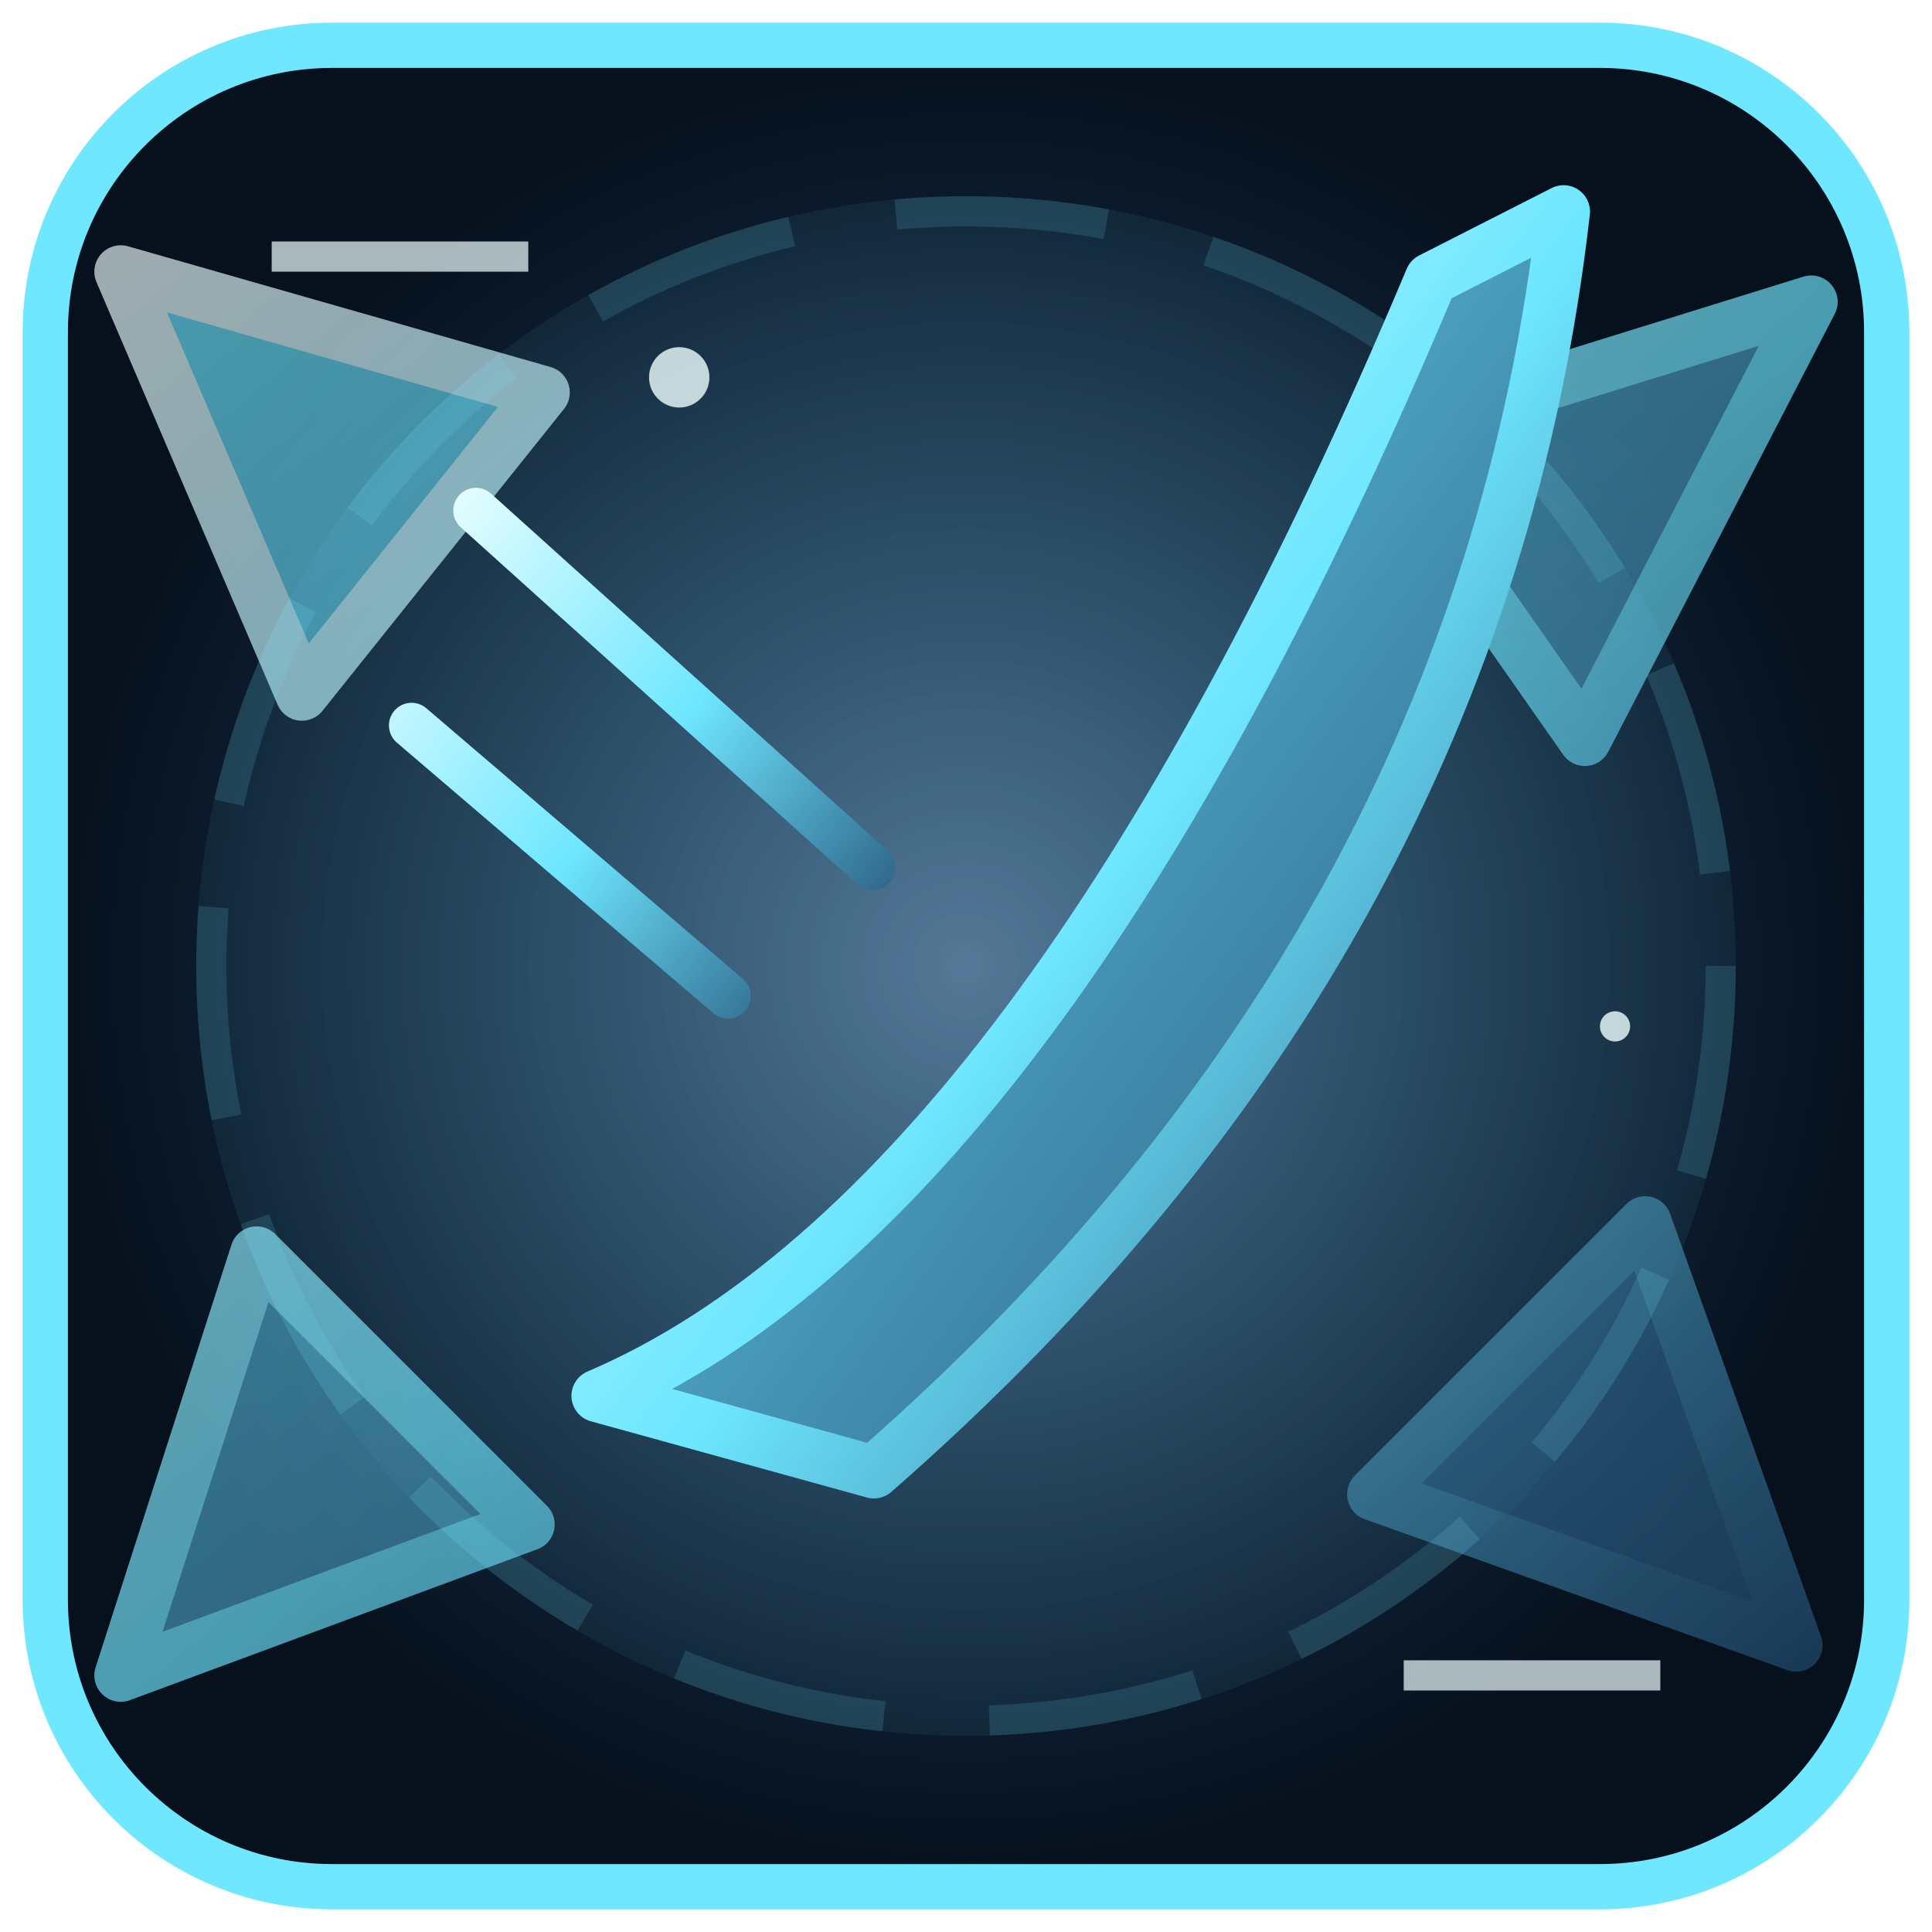
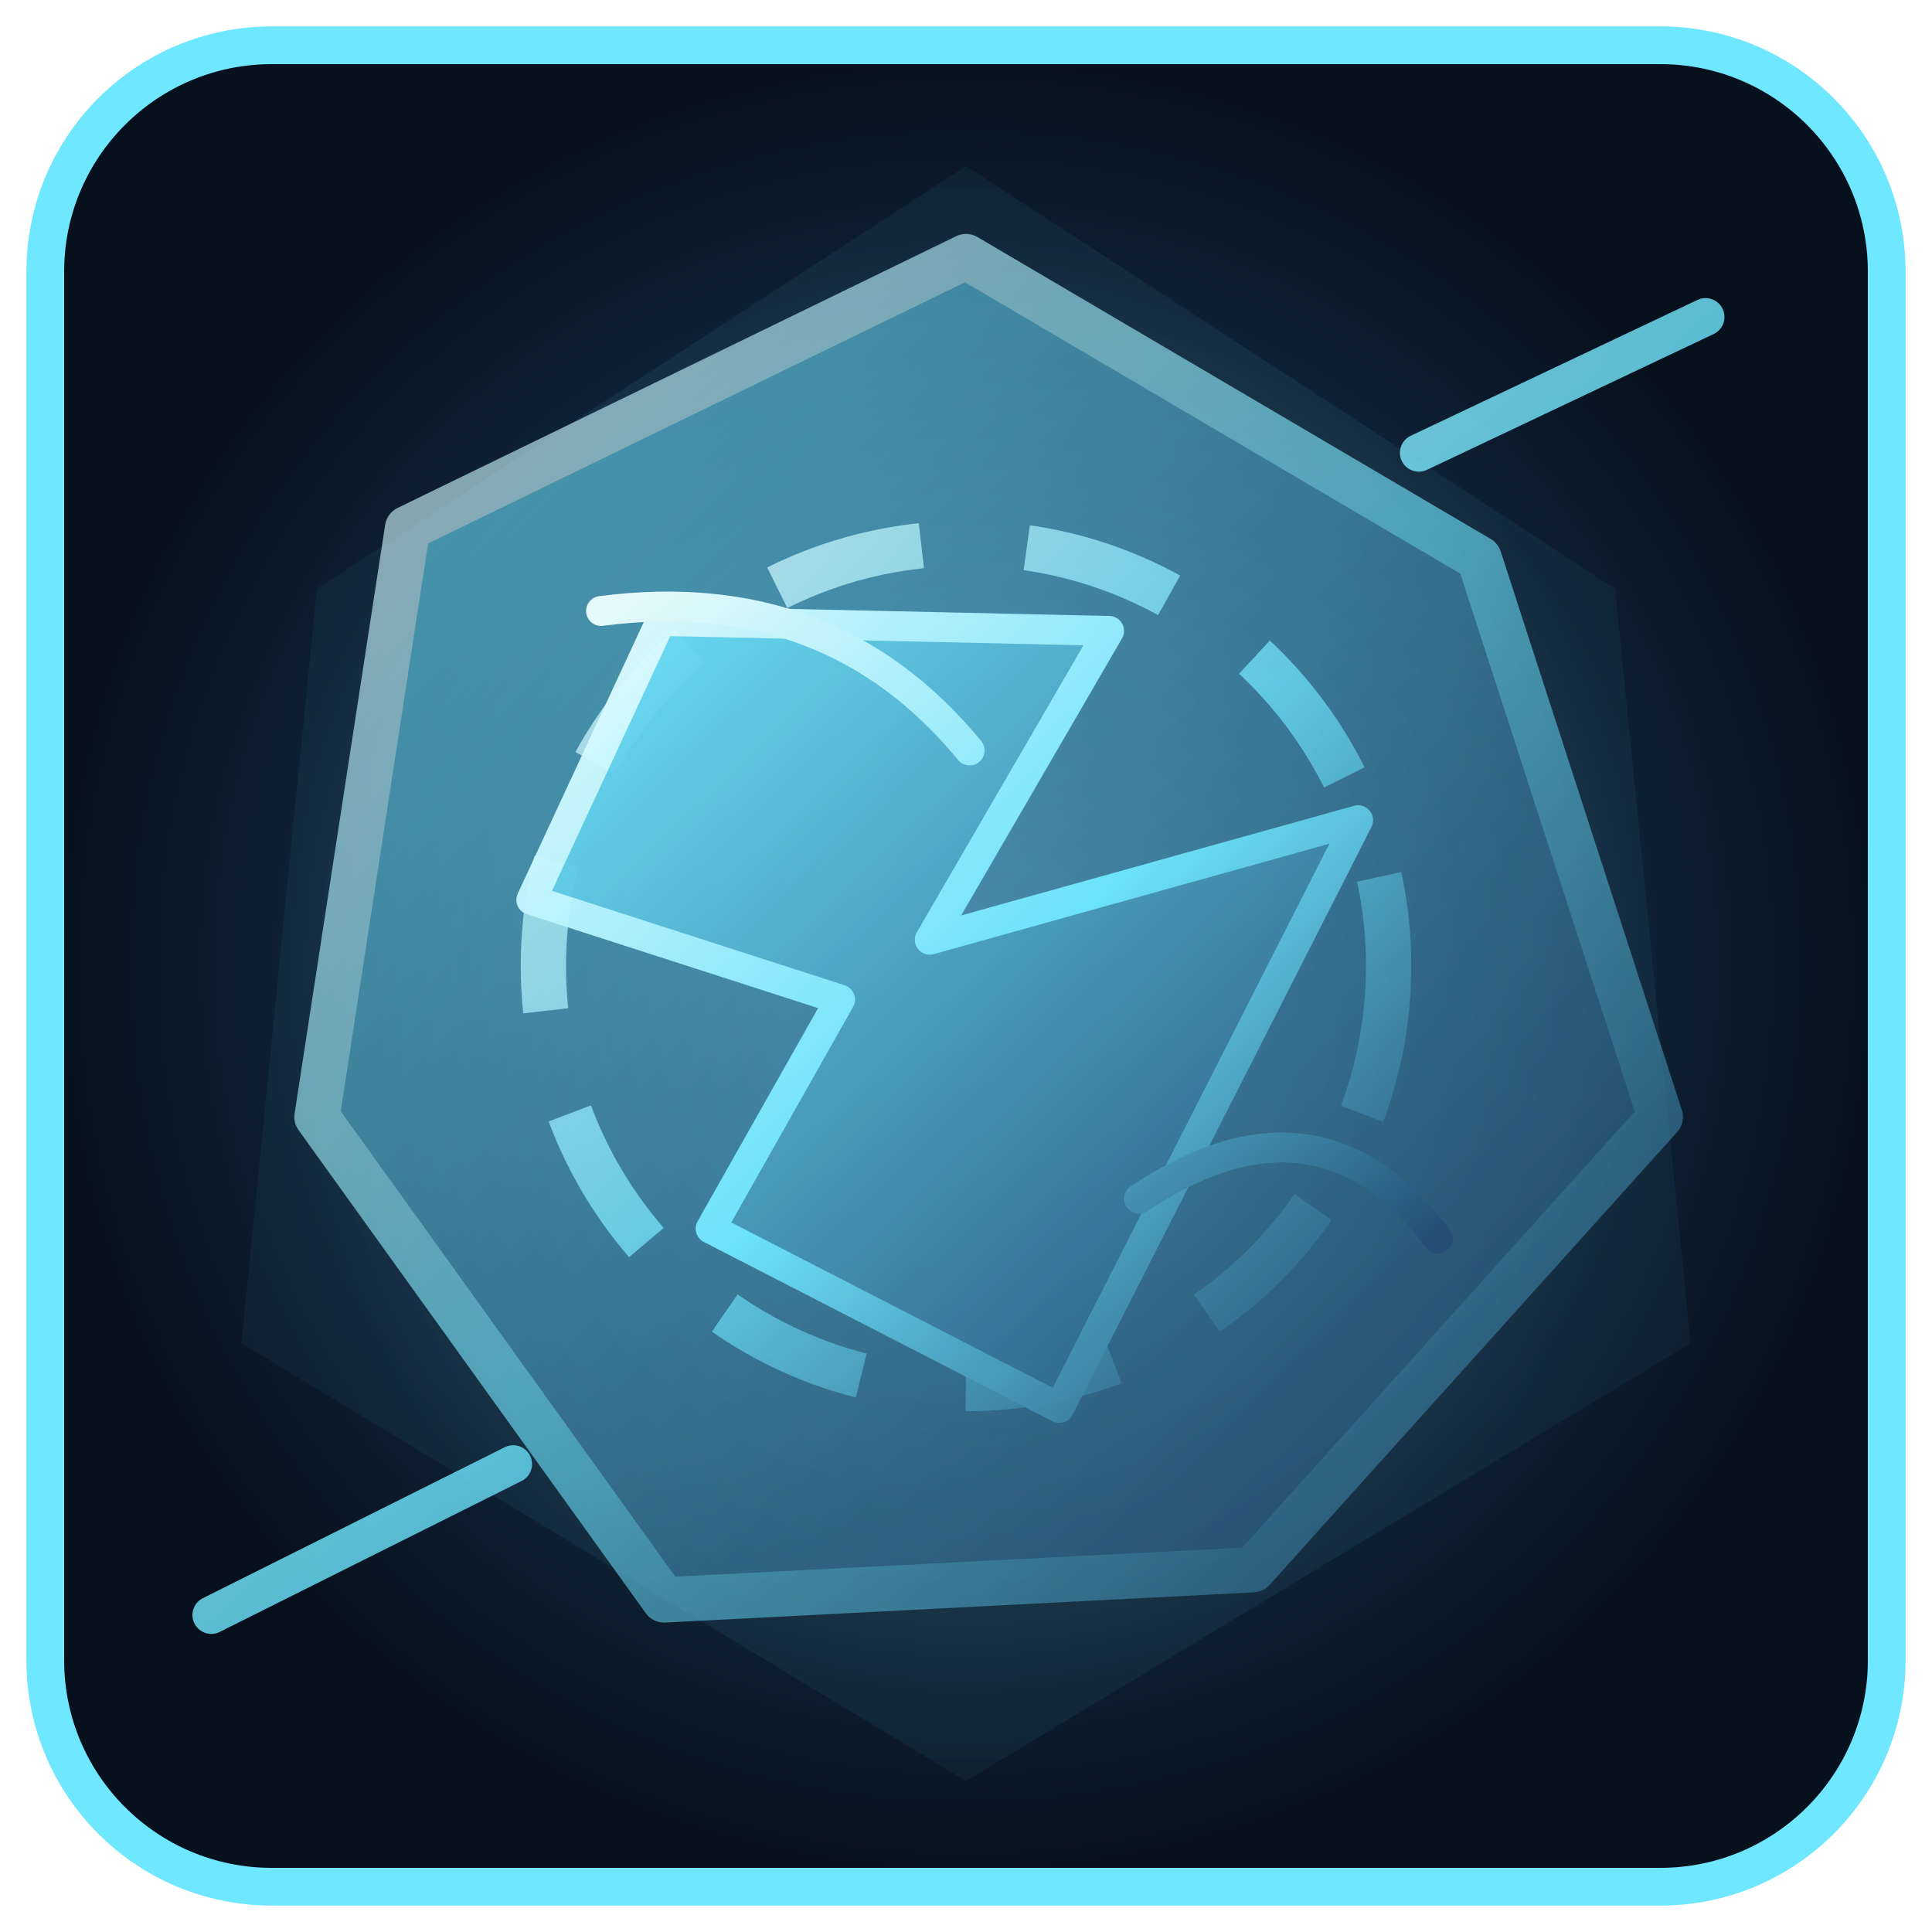
- <svg xmlns="http://www.w3.org/2000/svg" width="128" height="128" viewBox="0 0 128 128" role="img" aria-label="無形殺手 P 無形之刃" data-skill-id="wuxing:P">
+ <svg xmlns="http://www.w3.org/2000/svg" width="128" height="128" viewBox="0 0 128 128" role="img" aria-label="無形殺手 P 無形之刃" data-skill-id="wuxing:P" data-scene="passive">
  <defs>
    <radialGradient id="ground">
      <stop stop-color="#234e75" />
      <stop offset="1" stop-color="#07111e" />
    </radialGradient>
    <linearGradient id="bright" x2="1" y2="1">
      <stop stop-color="#efffff" />
      <stop offset=".52" stop-color="#6ee7ff" />
      <stop offset="1" stop-color="#234e75" />
    </linearGradient>
    <linearGradient id="metal" x2="1" y2="1">
      <stop stop-color="#6ee7ff" />
      <stop offset="1" stop-color="#234e75" />
    </linearGradient>
    <radialGradient id="accent">
      <stop stop-color="#efffff" stop-opacity=".9" />
      <stop offset="1" stop-color="#6ee7ff" stop-opacity=".25" />
    </radialGradient>
  </defs>
-   <rect x="3" y="3" width="122" height="122" rx="19" fill="url(#ground)" stroke="#6ee7ff" stroke-width="3" />
-   <circle cx="64" cy="64" r="51" fill="url(#accent)" opacity=".27" />
-   <g opacity=".65">
-     <path d="M8 18 L36 26 L20 46 Z M120 20 L91 29 L105 49 Z M8 111 L35 101 L17 83 Z M119 109 L91 99 L109 81 Z" fill="url(#metal)" stroke="url(#bright)" stroke-width="3.5" stroke-linejoin="round" />
+   <rect x="3" y="3" width="122" height="122" rx="15" fill="url(#ground)" stroke="#6ee7ff" stroke-width="2.5" />
+   <path d="M64 11 L107 39 L112 89 L64 118 L16 89 L21 39 Z" fill="url(#accent)" opacity=".18" />
+   <g>
+     <path d="M64 17 L98 37 L110 74 L83 104 L44 106 L21 74 L27 35 Z" fill="url(#metal)" stroke="url(#bright)" stroke-width="3" stroke-linejoin="round" opacity="0.62" />
+     <circle cx="64" cy="64" r="28" fill="none" stroke="url(#bright)" stroke-width="3" stroke-dasharray="10 7" opacity=".72" />
+     <g transform="translate(22 22) scale(.66)" opacity=".95">
+       <path d="M33 29 L78 30 L60 61 L103 49 L73 108 L38 90 L51 67 L20 57 Z" fill="url(#metal)" stroke="url(#bright)" stroke-width="3" stroke-linejoin="round" opacity="1" />
+       <path d="M27 28 Q50 25 64 42 M81 87 Q99 75 111 91" fill="none" stroke="url(#bright)" stroke-width="3" stroke-linecap="round" stroke-linejoin="round" opacity="1" />
+     </g>
+     <path d="M14 107 L34 97 M94 30 L113 21" fill="none" stroke="url(#bright)" stroke-width="2.5" stroke-linecap="round" stroke-linejoin="round" opacity="0.8" />
  </g>
-   <g opacity=".78">
-     <circle cx="64" cy="64" r="50" fill="none" stroke="url(#accent)" stroke-width="2" stroke-dasharray="14 7" opacity=".7" />
-   </g>
-   <g transform="translate(3 -3) rotate(-3 64 64)">
-     <path d="M35 94 Q65 83 94 23 L103 19 Q95 67 53 100 Z" fill="url(#metal)" stroke="url(#bright)" stroke-width="3.5" stroke-linejoin="round" />
-     <path d="M30 35 L55 60 M25 49 L45 68" fill="none" stroke="url(#bright)" stroke-width="3" stroke-linecap="round" stroke-linejoin="round" />
-   </g>
-   <g>
-     <circle cx="107" cy="68" r="1" fill="#efffff" opacity=".8" />
-     <circle cx="39" cy="99" r="0" fill="#efffff" opacity=".8" />
-     <circle cx="45" cy="25" r="2" fill="#efffff" opacity=".8" />
-   </g>
-   <path d="M18 17 L35 17 M93 111 L110 111" stroke="#efffff" stroke-width="2" opacity=".7" />
</svg>
